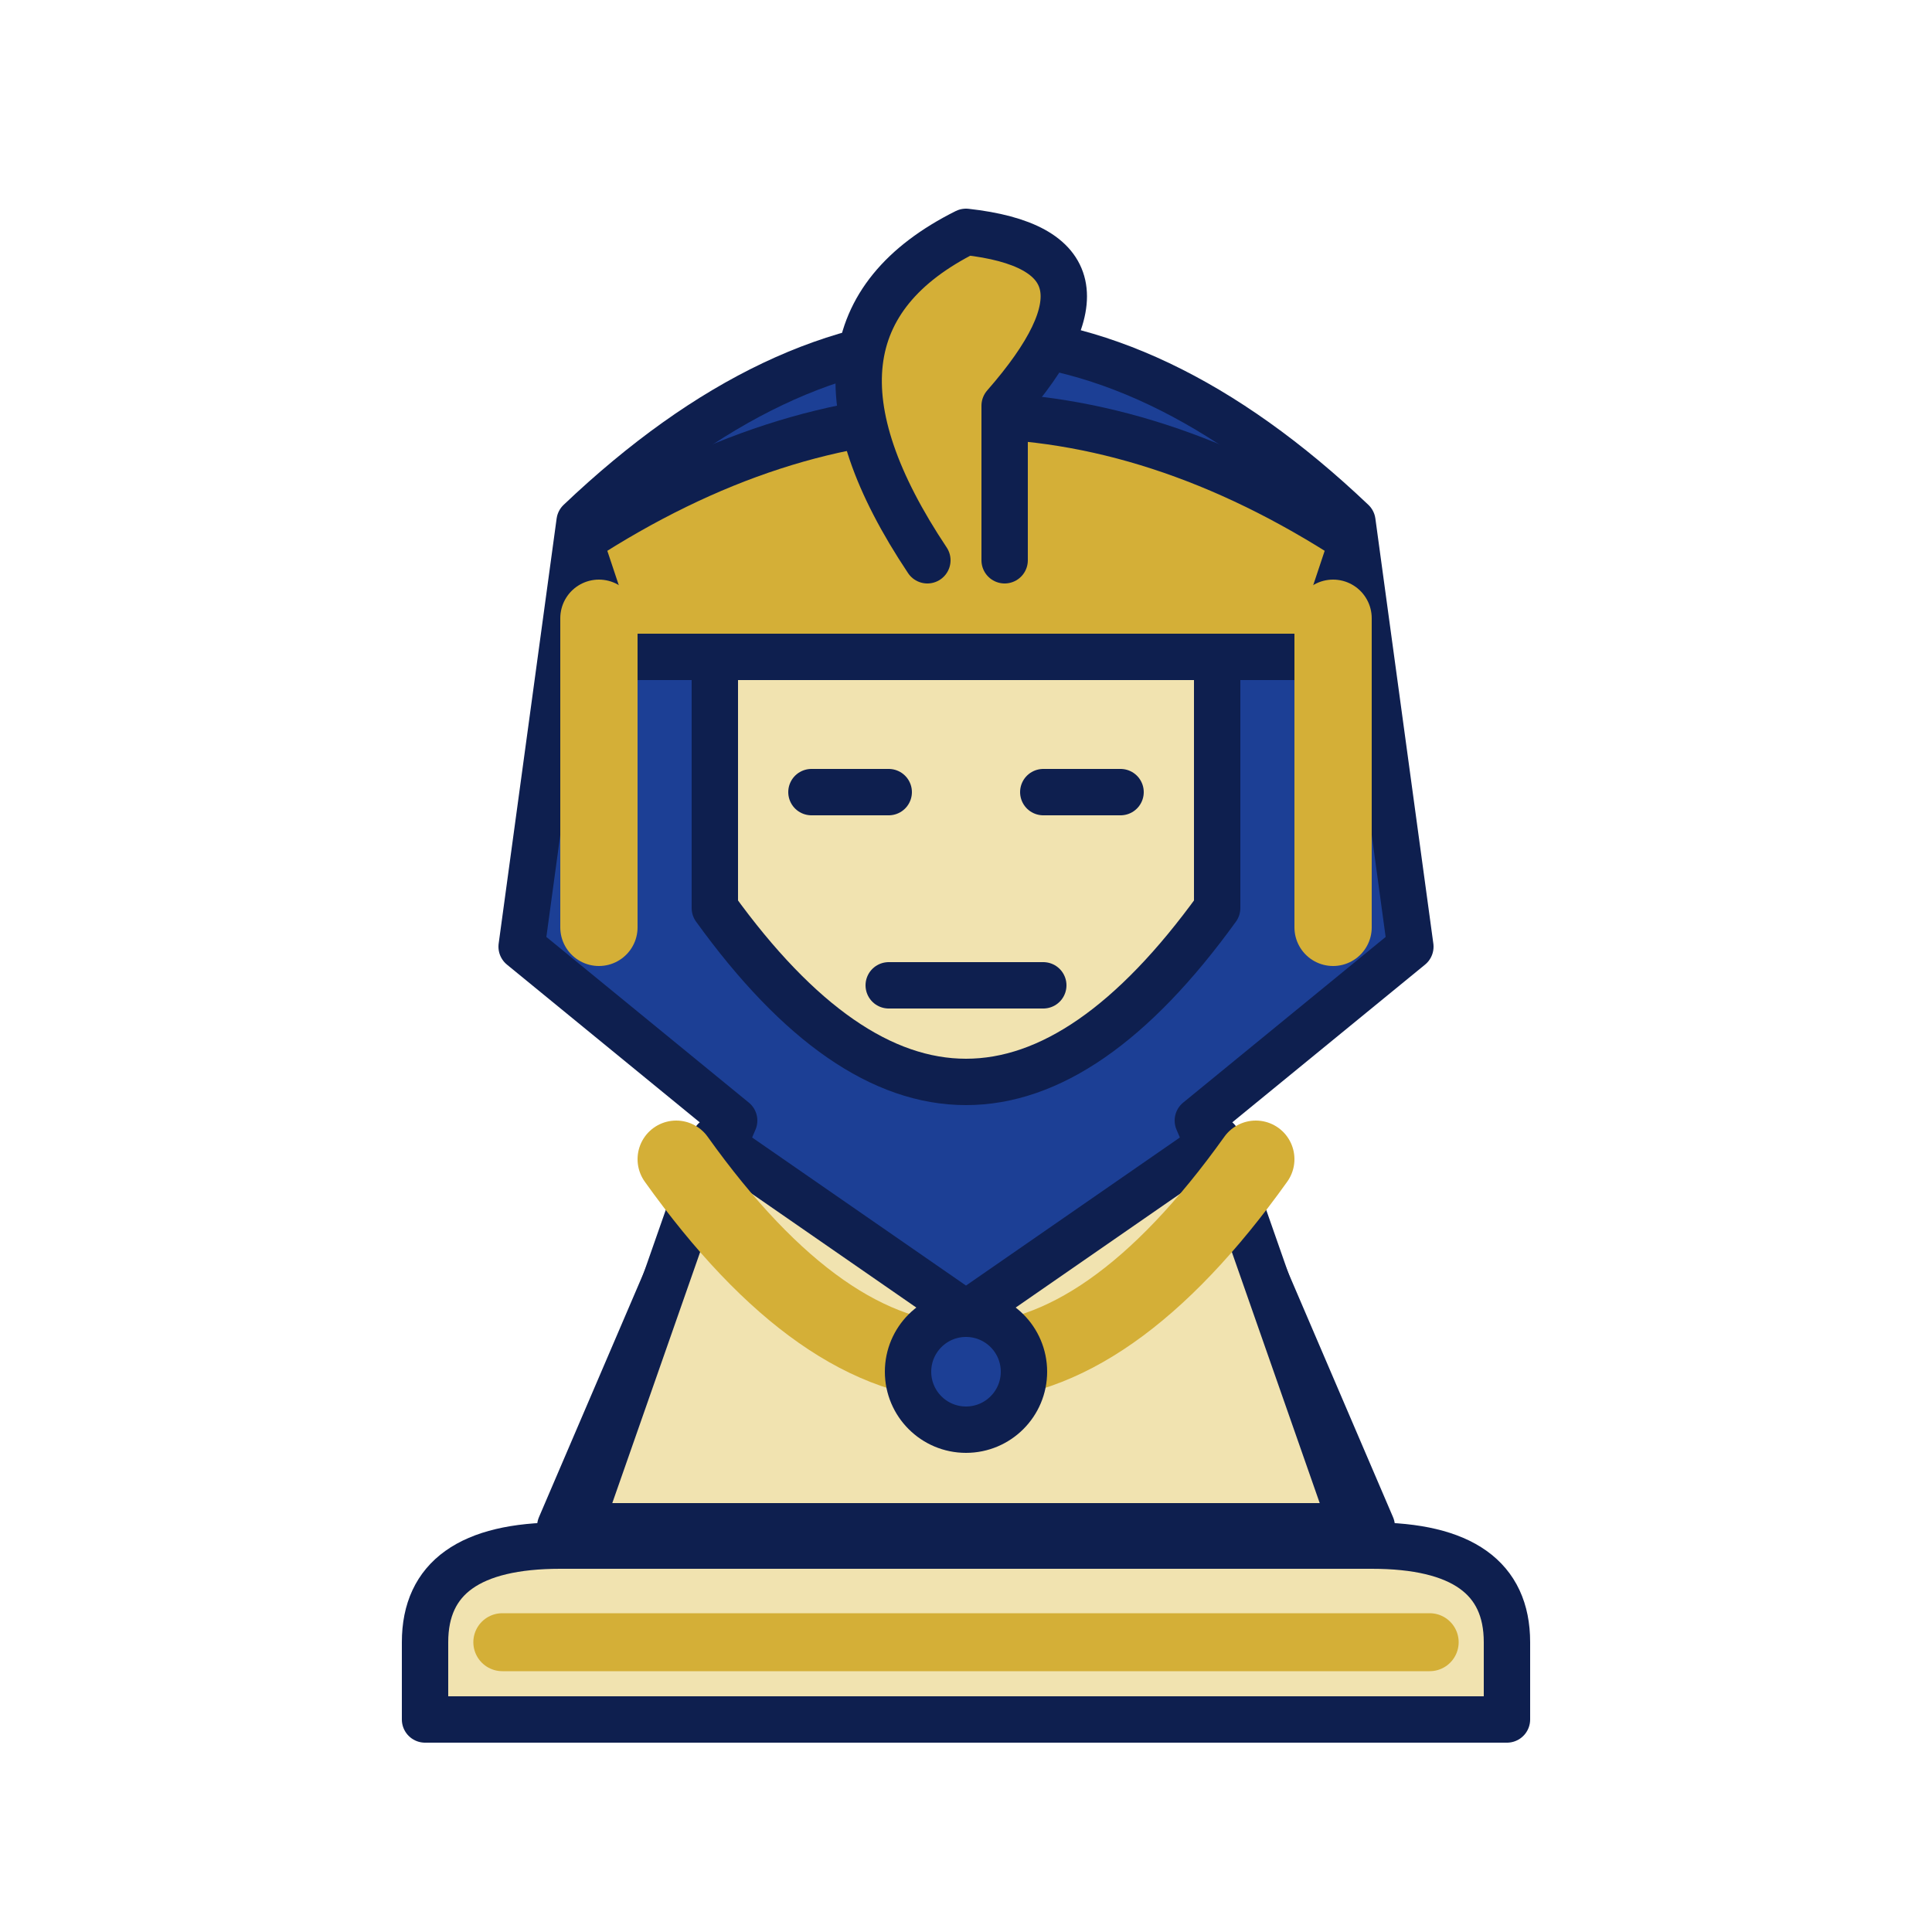
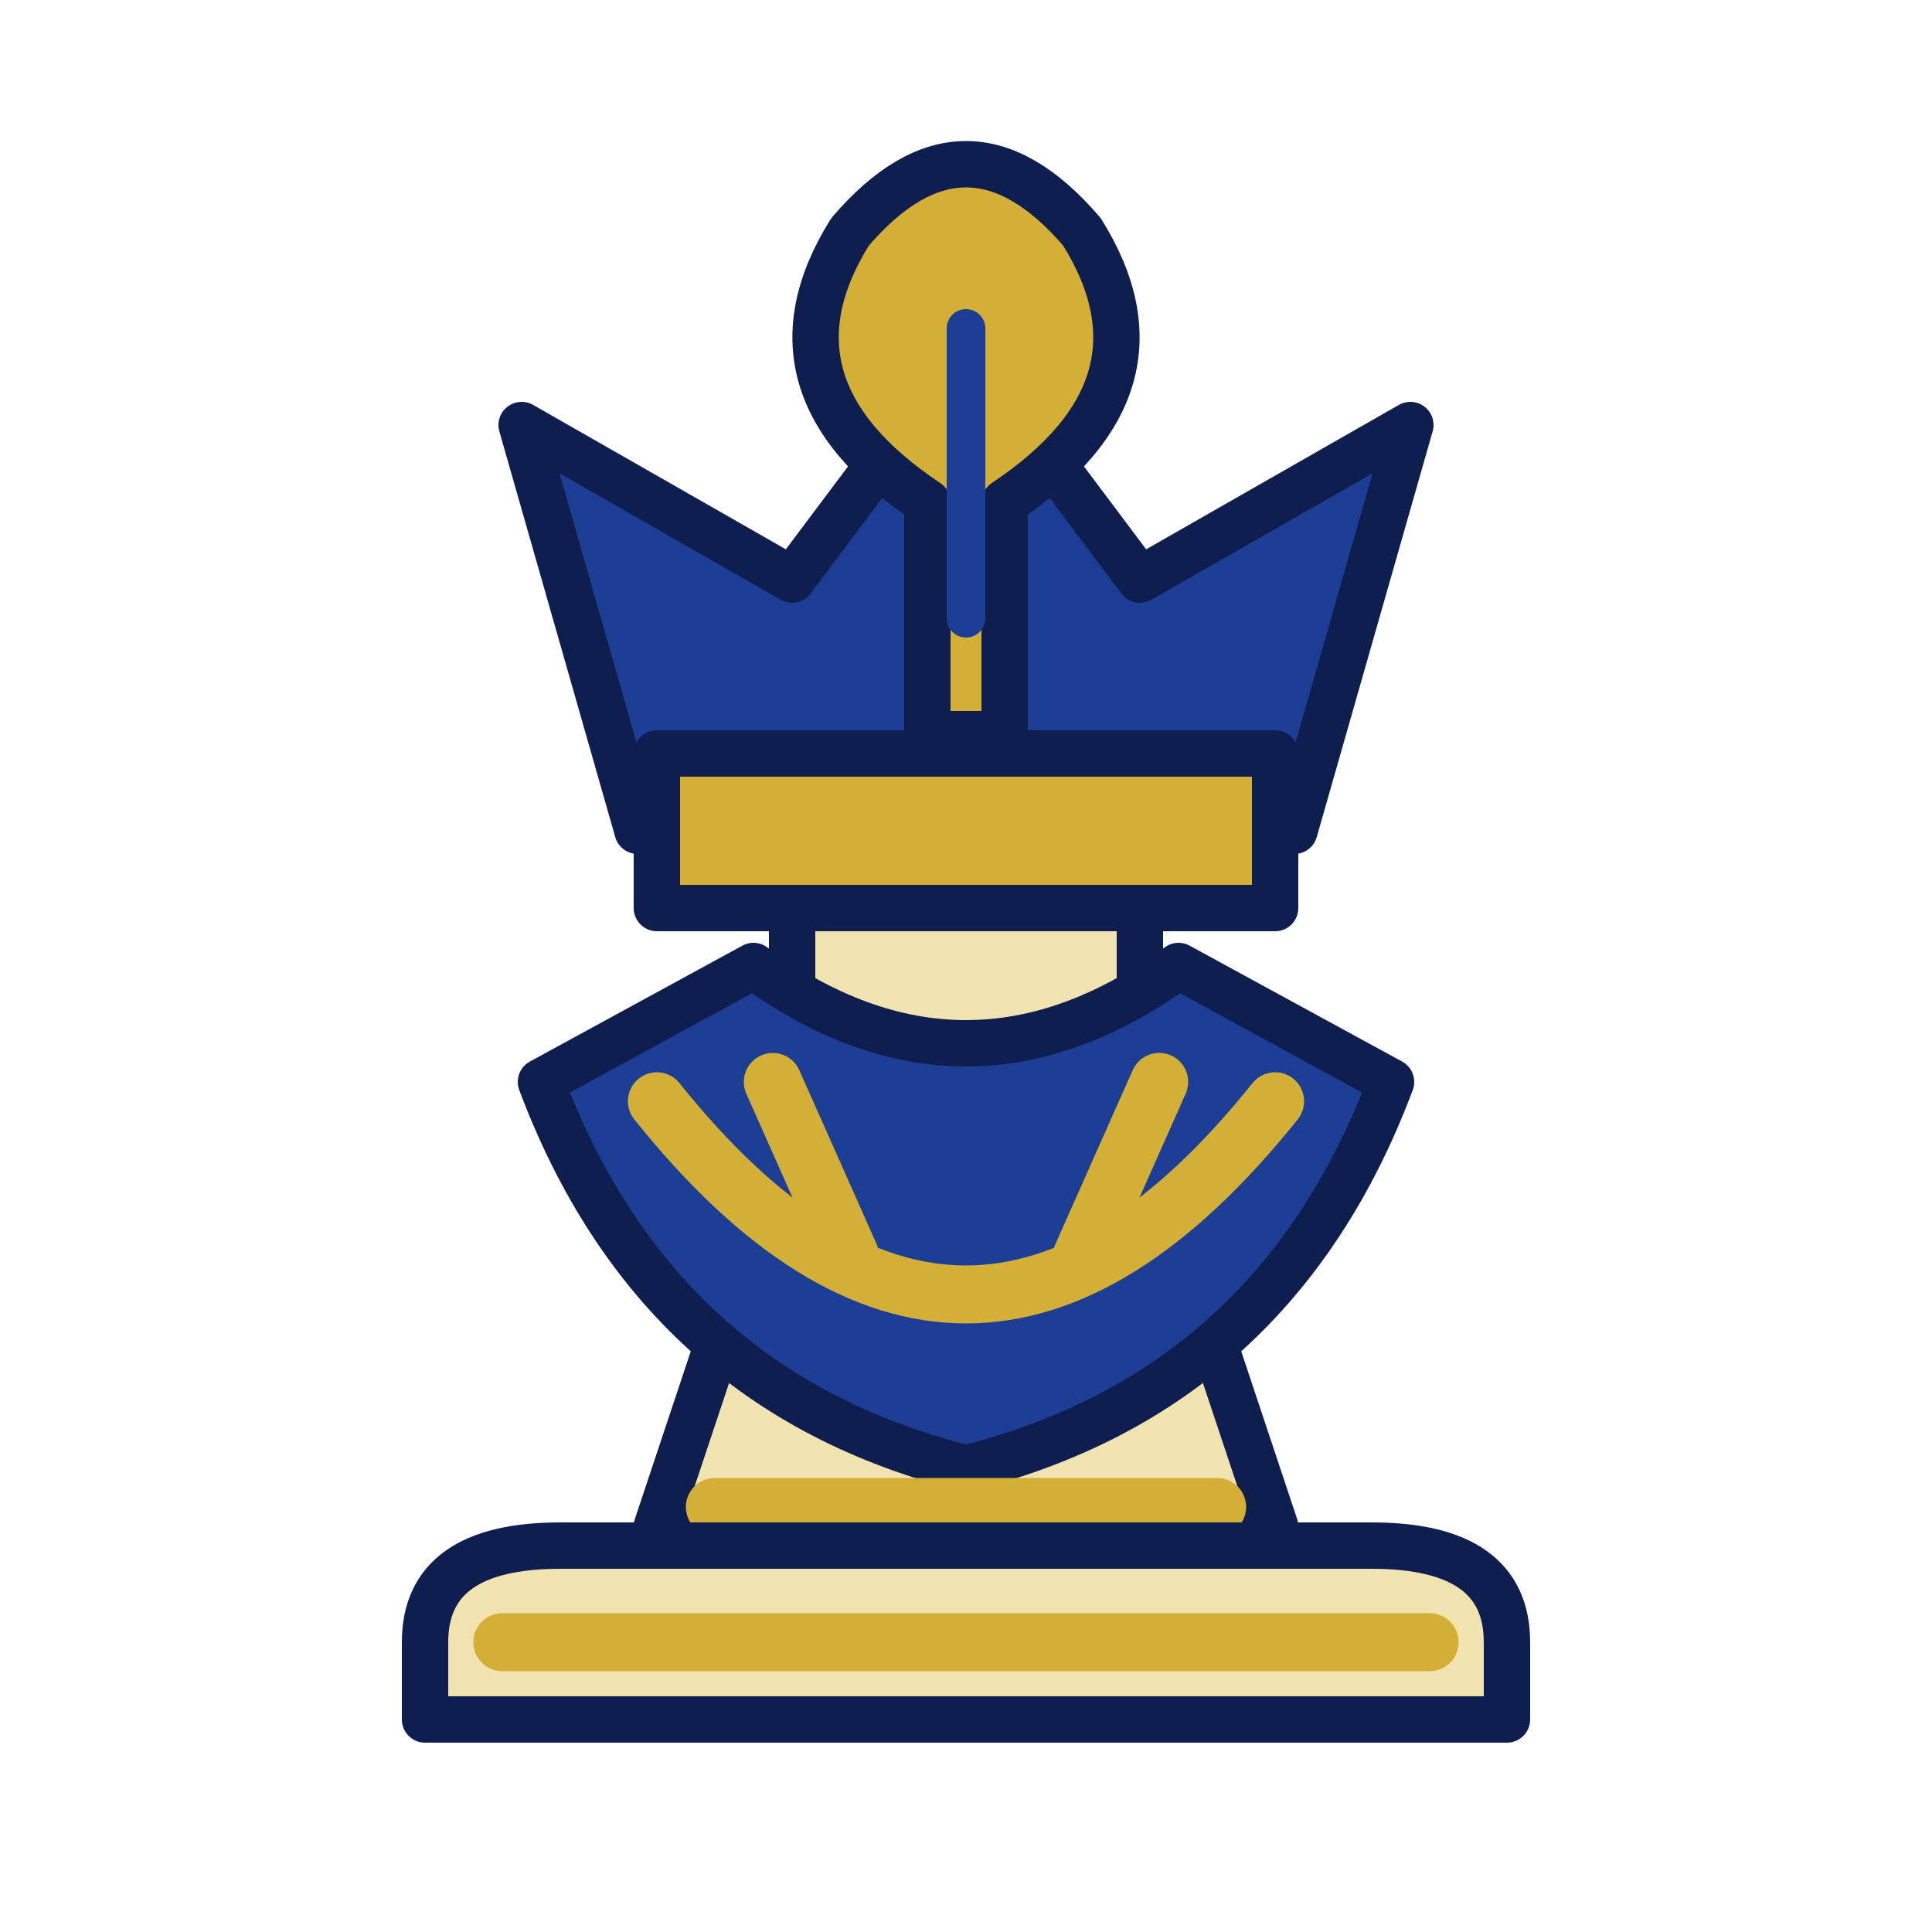
<svg xmlns="http://www.w3.org/2000/svg" viewBox="0 0 100 100">
  <g fill="#F1E3B0" stroke="#0E1F4F" stroke-width="2.4" stroke-linejoin="round" stroke-linecap="round">
-     <path d="M27 49 L30 27 Q50 8 70 27 L73 49 L62 58 L71 79 H29 L38 58Z" fill="#1C3F95" />
-     <path d="M37 29 H63 V47 Q50 65 37 47Z" />
-     <path d="M30 28 Q50 15 70 28 L68 34 H32Z" fill="#D4AF37" />
-     <path d="M48 29 Q40 17 50 12 Q59 13 52 21 L52 29" fill="#D4AF37" />
-     <path d="M42 41 H46 M54 41 H58 M46 51 H54" fill="none" />
-     <path d="M37 59 L50 68 L63 59 L70 79 H30Z" />
-     <path d="M35 60 Q50 81 65 60 M31 32 V48 M69 32 V48" fill="none" stroke="#D4AF37" stroke-width="4" />
-     <circle cx="50" cy="71" r="3" fill="#1C3F95" />
+     <path d="M34 79 L41 58 V44 H59 V58 L66 79Z" />
+     <path d="M28 56 L39 50 Q50 58 61 50 L72 56 Q66 72 50 76 Q34 72 28 56Z" fill="#1C3F95" />
+     <path d="M34 57 Q50 77 66 57 M40 56 L44 65 M60 56 L56 65" fill="none" stroke="#D4AF37" stroke-width="3" />
+     <path d="M33 43 L27 22 L41 30 L50 18 L59 30 L73 22 L67 43Z" fill="#1C3F95" />
+     <path d="M34 39 H66 V47 H34Z" fill="#D4AF37" />
+     <path d="M48 38 V26 Q39 20 44 12 Q50 5 56 12 Q61 20 52 26 V38Z" fill="#D4AF37" />
+     <path d="M50 17 V32" fill="none" stroke="#1C3F95" stroke-width="2" />
+     <path d="M37 78 H63" stroke="#D4AF37" stroke-width="3" />
    <path d="M22 89 V85 Q22 80 29 80 H71 Q78 80 78 85 V89Z" />
    <path d="M26 85 H74" stroke="#D4AF37" stroke-width="3" />
  </g>
</svg>
